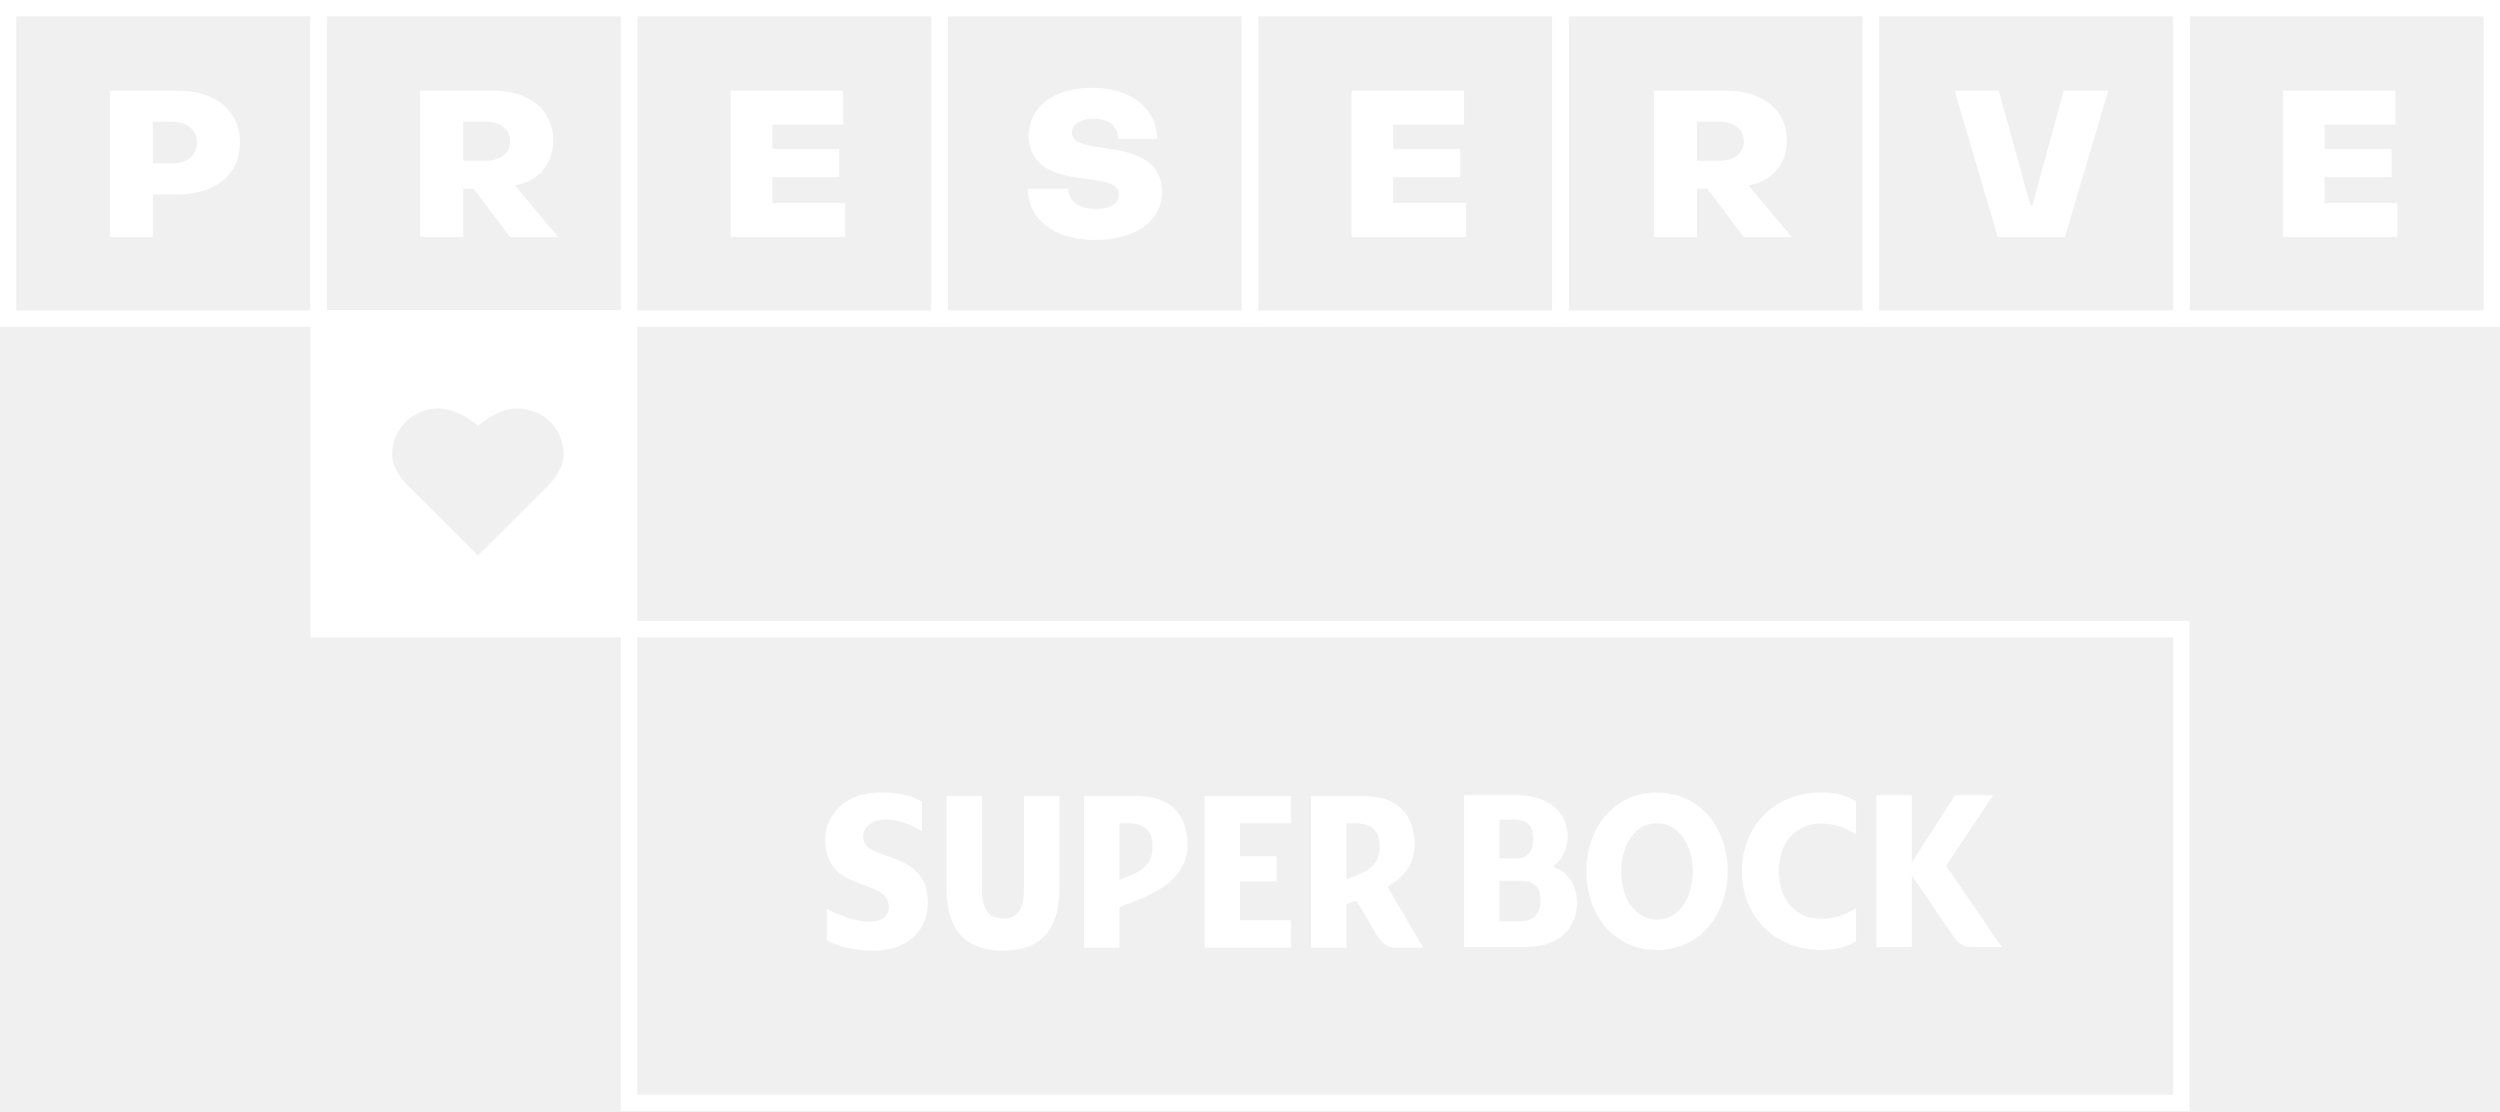
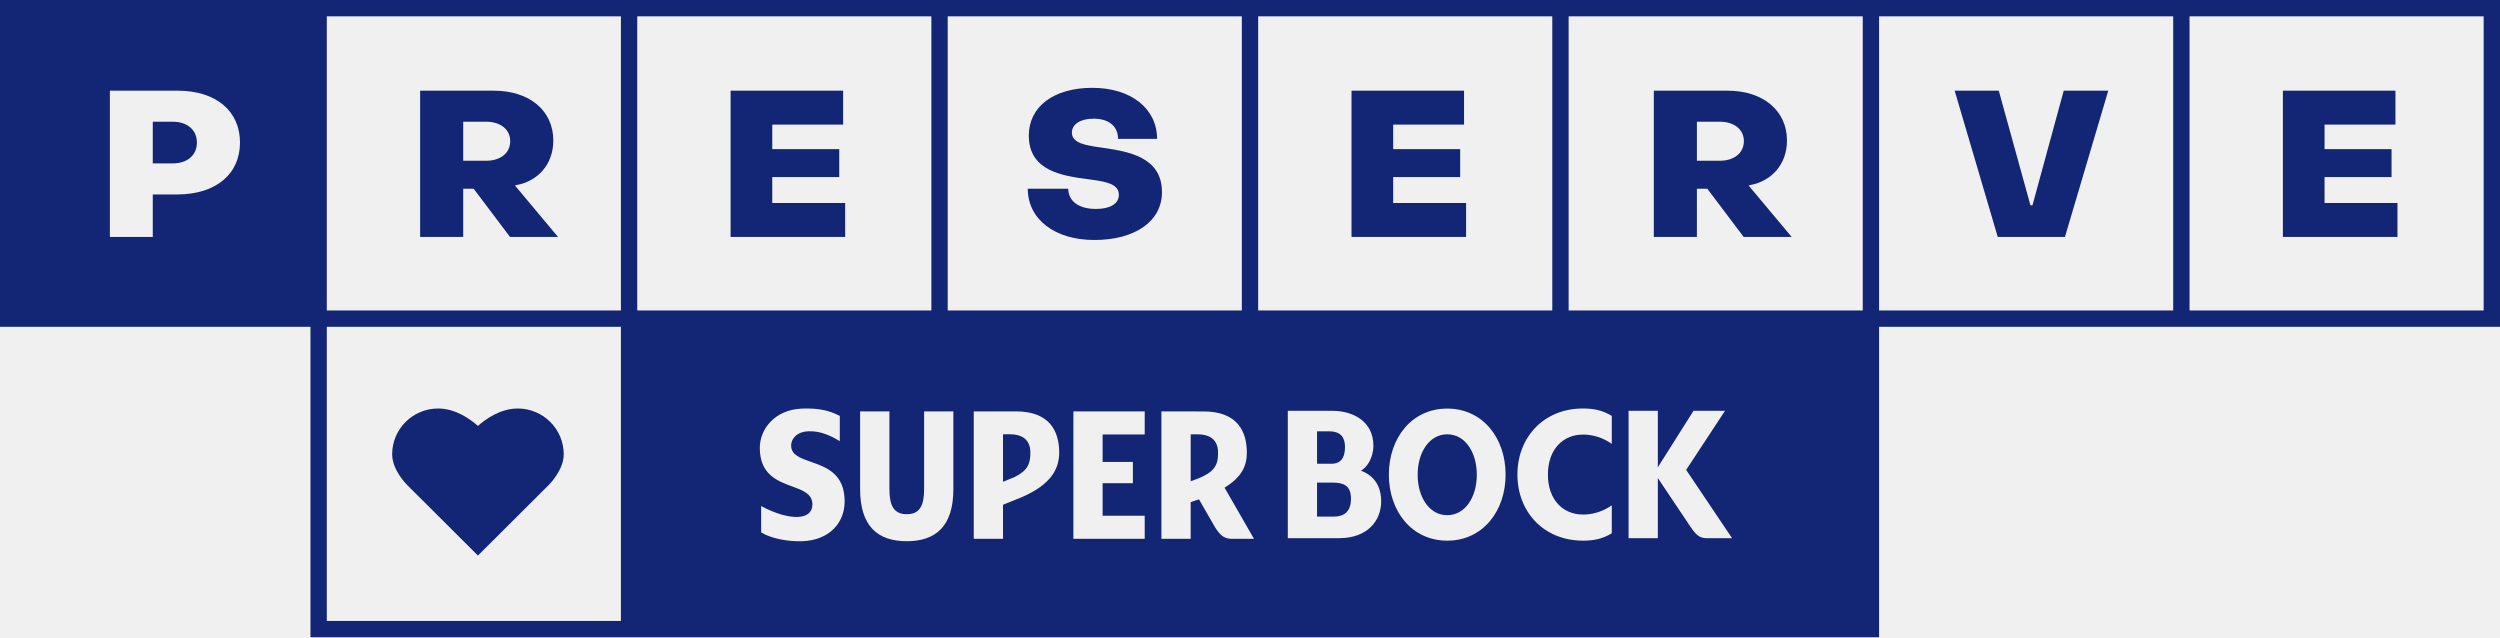
- <svg xmlns="http://www.w3.org/2000/svg" width="306" height="136" fill="none">
-   <path stroke="#fff" stroke-width="2" d="M1 1h38v38H1z" />
-   <path d="M13.45 29h5.25v-5.2h3c4.725 0 7.675-2.5 7.675-6.35 0-3.85-2.925-6.35-7.625-6.35h-8.3V29zm5.25-9v-5.1h2.45c1.775 0 2.95 1 2.95 2.55C24.1 19 22.925 20 21.15 20H18.7z" fill="#fff" />
-   <path stroke="#fff" stroke-width="2" d="M39 1h38v38H39z" />
-   <path d="M51.425 29H56.7v-5.9h1.275l4.45 5.9H68.3l-5.275-6.3.2-.05c2.6-.475 4.5-2.525 4.5-5.45 0-3.65-2.9-6.1-7.275-6.1h-9.025V29zm5.275-9.325V14.9h2.825c1.675 0 2.925.9 2.925 2.375 0 1.5-1.25 2.4-2.925 2.4H56.7z" fill="#fff" />
-   <path stroke="#fff" stroke-width="2" d="M77 1h38v38H77z" />
-   <path d="M89.425 29h14.025v-4.15h-8.925v-3.175h8.2V18.25h-8.2v-3h8.675V11.1H89.425V29z" fill="#fff" />
-   <path stroke="#fff" stroke-width="2" d="M115 1h38v38h-38z" />
-   <path d="M133.95 29.375c5 0 8.275-2.3 8.275-5.85 0-4.325-4.125-4.975-7.175-5.425-2.075-.3-3.85-.525-3.85-1.875 0-1 1-1.7 2.675-1.7 1.8 0 2.975.9 2.975 2.475h4.775c0-3.7-3.175-6.25-7.925-6.25-4.725 0-7.775 2.3-7.775 5.85 0 4.6 4.65 4.975 7.725 5.4 1.825.25 3.3.55 3.3 1.85 0 1.1-1.1 1.725-2.8 1.725-2.15 0-3.375-.975-3.4-2.475h-4.95c0 3.7 3.25 6.275 8.15 6.275z" fill="#fff" />
-   <path stroke="#fff" stroke-width="2" d="M153 1h38v38h-38z" />
-   <path d="M165.425 29h14.025v-4.15h-8.925v-3.175h8.2V18.25h-8.2v-3h8.675V11.1h-13.775V29z" fill="#fff" />
-   <path stroke="#fff" stroke-width="2" d="M191 1h38v38h-38z" />
-   <path d="M202.425 29h5.275v-5.9h1.275l4.45 5.9h5.875l-5.275-6.3.2-.05c2.6-.475 4.5-2.525 4.5-5.45 0-3.65-2.9-6.1-7.275-6.1h-9.025V29zm5.275-9.325V14.9h2.825c1.675 0 2.925.9 2.925 2.375 0 1.5-1.25 2.4-2.925 2.4H207.7z" fill="#fff" />
-   <path stroke="#fff" stroke-width="2" d="M229 1h38v38h-38z" />
-   <path d="M244.525 29h8.225l5.3-17.9h-5.45l-3.825 14.025h-.25L244.65 11.1h-5.4l5.275 17.9z" fill="#fff" />
-   <path stroke="#fff" stroke-width="2" d="M267 1h38v38h-38z" />
-   <path d="M279.425 29h14.025v-4.15h-8.925v-3.175h8.2V18.25h-8.2v-3h8.675V11.1h-13.775V29z" fill="#fff" />
-   <path fill-rule="evenodd" clip-rule="evenodd" d="M78 38H38v40h40V38zM58.5 52.133c.88-.785 2.706-2.133 4.875-2.133C66.477 50 69 52.514 69 55.606c0 1.936-1.774 3.698-1.85 3.773L58.5 68l-8.655-8.626c-.071-.07-1.845-1.832-1.845-3.768C48 52.514 50.523 50 53.625 50c2.169 0 3.995 1.348 4.875 2.133z" fill="#fff" />
-   <path stroke="#fff" stroke-width="2" d="M77 77h190v58H77z" />
-   <path d="M158.007 112.642h-6.233v-4.747h4.484v-3.097h-4.484v-4.013h6.233V97.42h-10.563v18.583h10.563v-3.361zM122.763 116.354c4.212 0 6.904-2.093 6.904-7.592V97.42h-4.33v11.335c0 2.436-.676 3.662-2.57 3.662-1.895 0-2.57-1.226-2.57-3.662V97.42h-4.339v11.346c0 5.495 2.696 7.588 6.905 7.588zM164.815 110.656c.428-.137.841-.275 1.23-.412l2.371 4.059c.676 1.054 1.284 1.696 2.41 1.696h3.364l-4.357-7.458c2.486-1.49 3.303-3.128 3.303-5.094 0-3.067-1.367-6.019-6.404-6.019l-6.251-.004V116h4.334v-5.343zm0-9.89h1.028c1.435 0 3.028.504 3.028 2.681 0 1.985-.577 3.009-4.052 4.166v-6.847h-.004zM202.814 97.012c-5.266 0-8.646 4.311-8.646 9.631 0 5.319 3.38 9.63 8.646 9.63 5.266 0 8.646-4.311 8.646-9.63.004-5.32-3.38-9.631-8.646-9.631zm0 15.546c-2.665 0-4.38-2.639-4.38-5.896 0-3.258 1.715-5.897 4.38-5.897 2.669 0 4.38 2.643 4.38 5.897 0 3.257-1.714 5.896-4.38 5.896zM106.633 112.814c-1.28.05-3.178-.397-5.431-1.585v3.83c1.341.867 3.93 1.383 6.149 1.291 3.918-.16 6.213-2.635 6.213-5.808 0-6.874-7.924-4.8-7.924-8.149 0-.883.722-1.994 2.566-2.07 1.844-.077 3.395.702 4.64 1.439v-3.68c-1.306-.654-2.792-1.18-5.629-1.066-4.052.168-6.217 3.032-6.217 5.72 0 6.737 7.79 4.632 7.79 8.245.004.974-.584 1.768-2.157 1.833zM243.954 97.336h-4.663l-5.285 8.233v-8.233h-4.334v18.574h4.334v-8.767l4.819 7.076c.768 1.122 1.283 1.691 2.414 1.691H245l-6.797-9.959 5.751-8.615zM190.044 106.073c1.562-.996 1.833-2.845 1.833-3.65 0-3.556-3.02-5.087-6.095-5.087h-6.579v18.574h7.607c4.162 0 6.221-2.512 6.221-5.38-.004-2.116-.982-3.731-2.987-4.457zm-6.511-5.743h1.791c1.822 0 2.345 1 2.345 2.283 0 1.093-.279 2.444-2.005 2.444h-2.131v-4.727zm2.437 12.438h-2.437v-4.961h2.311c1.497 0 2.715.34 2.715 2.341 0 1.997-1.115 2.62-2.589 2.62zM213.209 106.635c0 5.407 3.868 9.638 9.715 9.638 1.481 0 2.856-.221 4.261-1.08v-4.067c-1.516 1.019-2.997 1.34-4.265 1.34-2.918 0-5.194-2.104-5.194-5.831 0-3.727 2.276-5.832 5.194-5.832 1.268 0 2.749.321 4.265 1.345v-4.067c-1.405-.86-2.78-1.081-4.261-1.081-5.847-.004-9.715 4.231-9.715 9.635zM145.343 103.435c0-3.067-1.363-6.015-6.404-6.015h-6.251V116h4.334v-4.961l1.734-.687c5.048-1.868 6.587-4.258 6.587-6.916zm-6.587 3.551l-1.734.699v-6.927h1.024c1.436 0 3.028.504 3.028 2.677 0 1.592-.382 2.608-2.318 3.551z" fill="#fff" />
+ <svg xmlns="http://www.w3.org/2000/svg" width="306" height="78" fill="none">
+   <path d="M63.375 50c-2.169 0-3.995 1.348-4.875 2.133-.88-.785-2.706-2.133-4.875-2.133C50.523 50 48 52.514 48 55.606c0 1.936 1.774 3.698 1.845 3.768L58.5 68l8.65-8.621c.076-.075 1.85-1.837 1.85-3.773C69 52.514 66.477 50 63.375 50zM103.45 29H89.425V11.1H103.2v4.15h-8.675v3h8.2v3.425h-8.2v3.175h8.925V29zM133.95 29.375c5 0 8.275-2.3 8.275-5.85 0-4.325-4.125-4.975-7.175-5.425l-.139-.02c-2.015-.29-3.711-.535-3.711-1.855 0-1 1-1.7 2.675-1.7 1.8 0 2.975.9 2.975 2.475h4.775c0-3.7-3.175-6.25-7.925-6.25-4.725 0-7.775 2.3-7.775 5.85 0 4.365 4.187 4.926 7.242 5.335l.483.065c1.825.25 3.3.55 3.3 1.85 0 1.1-1.1 1.725-2.8 1.725-2.15 0-3.375-.975-3.4-2.475h-4.95c0 3.7 3.25 6.275 8.15 6.275zM179.45 29h-14.025V11.1H179.2v4.15h-8.675v3h8.2v3.425h-8.2v3.175h8.925V29z" fill="#122675" />
+   <path fill-rule="evenodd" clip-rule="evenodd" d="M202.425 29h5.275v-5.9h1.275l4.45 5.9h5.875l-5.275-6.3.2-.05c2.6-.475 4.5-2.525 4.5-5.45 0-3.65-2.9-6.1-7.275-6.1h-9.025V29zm5.275-9.325V14.9h2.825c1.675 0 2.925.9 2.925 2.375 0 1.5-1.25 2.4-2.925 2.4H207.7zM51.425 29H56.7v-5.9h1.275l4.45 5.9H68.3l-5.275-6.3.2-.05c2.6-.475 4.5-2.525 4.5-5.45 0-3.65-2.9-6.1-7.275-6.1h-9.025V29zm5.275-9.325V14.9h2.825c1.675 0 2.925.9 2.925 2.375 0 1.5-1.25 2.4-2.925 2.4H56.7z" fill="#122675" />
+   <path d="M252.75 29h-8.225l-5.275-17.9h5.4l3.875 14.025h.25L252.6 11.1h5.45l-5.3 17.9zM18.7 20v-5.1h2.45c1.775 0 2.95 1 2.95 2.55C24.1 19 22.925 20 21.15 20H18.7zM279.425 29h14.025v-4.15h-8.925v-3.175h8.2V18.25h-8.2v-3h8.675V11.1h-13.775V29zM145.741 53.161h.846c1.187 0 2.503.423 2.503 2.25 0 1.667-.477 2.526-3.349 3.497v-5.747zM173.521 58.11c0 2.733 1.417 4.948 3.62 4.948 2.203 0 3.62-2.215 3.62-4.949 0-2.73-1.414-4.949-3.62-4.949-2.203 0-3.62 2.215-3.62 4.95zM161.207 52.795h1.48c1.506 0 1.938.84 1.938 1.917 0 .917-.231 2.051-1.657 2.051h-1.761v-3.968zM163.22 63.235h-2.013V59.07h1.909c1.237 0 2.244.285 2.244 1.965 0 1.676-.921 2.199-2.14 2.199zM124.202 58.382l-1.433.586v-5.814h.846c1.187 0 2.503.423 2.503 2.247 0 1.336-.316 2.189-1.916 2.98z" fill="#122675" />
+   <path fill-rule="evenodd" clip-rule="evenodd" d="M0 0h306v40h-76v38H38V40H0V0zm76 76V40H40v36h36zm2-38h36V2H78v36zm38 0h36V2h-36v36zm38 0h36V2h-36v36zm38 0h36V2h-36v36zM76 38V2H40v36h36zm154 0h36V2h-36v36zM13.45 29h5.25v-5.2h3c4.725 0 7.675-2.5 7.675-6.35 0-3.85-2.925-6.35-7.625-6.35h-8.3V29zM268 2v36h36V2h-36zM140.111 63.128h-5.15v-3.984h3.705v-2.6h-3.705v-3.368h5.15v-2.824h-8.729V65.95h8.729v-2.82zm-23.42-3.256c0 4.615-2.225 6.372-5.706 6.372-3.478 0-5.706-1.757-5.706-6.369v-9.523h3.585v9.514c0 2.044.559 3.073 2.124 3.073 1.566 0 2.124-1.029 2.124-3.074v-9.513h3.579v9.52zm29.047 1.59c.354-.115.695-.23 1.017-.346l1.959 3.408c.559.884 1.061 1.423 1.992 1.423h2.78l-3.601-6.26c2.055-1.25 2.73-2.625 2.73-4.276 0-2.574-1.13-5.051-5.292-5.051l-5.167-.003v15.59h3.582v-4.484zm24.258-3.369c0-4.465 2.793-8.083 7.145-8.083 4.352 0 7.148 3.618 7.145 8.083 0 4.465-2.793 8.084-7.145 8.084-4.352 0-7.145-3.619-7.145-8.084zm-72.341 5.18c-1.057.042-2.626-.333-4.488-1.33v3.215c1.108.727 3.248 1.16 5.081 1.083 3.238-.134 5.135-2.211 5.135-4.875 0-3.398-2.271-4.19-4.139-4.843-1.303-.455-2.41-.841-2.41-1.997 0-.74.597-1.673 2.121-1.737 1.524-.064 2.806.59 3.835 1.208v-3.09c-1.08-.548-2.307-.99-4.652-.894-3.349.141-5.138 2.545-5.138 4.802 0 3.264 2.145 4.055 3.96 4.724 1.328.49 2.478.914 2.478 2.196.003.817-.483 1.484-1.783 1.538zm109.631-12.99h3.854l-4.753 7.23 5.617 8.36h-3.108c-.934 0-1.36-.478-1.995-1.42l-3.982-5.94v7.36h-3.582v-15.59h3.582v6.91l4.367-6.91zm-40.698 7.333c1.291-.837 1.515-2.388 1.515-3.064 0-2.984-2.497-4.27-5.037-4.27h-5.438v15.59h6.287c3.44 0 5.141-2.108 5.141-4.516-.003-1.775-.811-3.131-2.468-3.74zm27.172 8.56c-4.832 0-8.029-3.55-8.029-8.09 0-4.535 3.197-8.09 8.029-8.086 1.224 0 2.361.186 3.522.907v3.414c-1.253-.86-2.477-1.129-3.525-1.129-2.411 0-4.292 1.767-4.292 4.895 0 3.128 1.881 4.894 4.292 4.894 1.048 0 2.272-.27 3.525-1.125v3.414c-1.161.72-2.298.907-3.522.907zm-64.114-10.775c0-2.574-1.127-5.049-5.292-5.049h-5.167v15.594h3.582v-4.164l1.433-.577c4.172-1.567 5.444-3.573 5.444-5.804z" fill="#122675" />
</svg>
